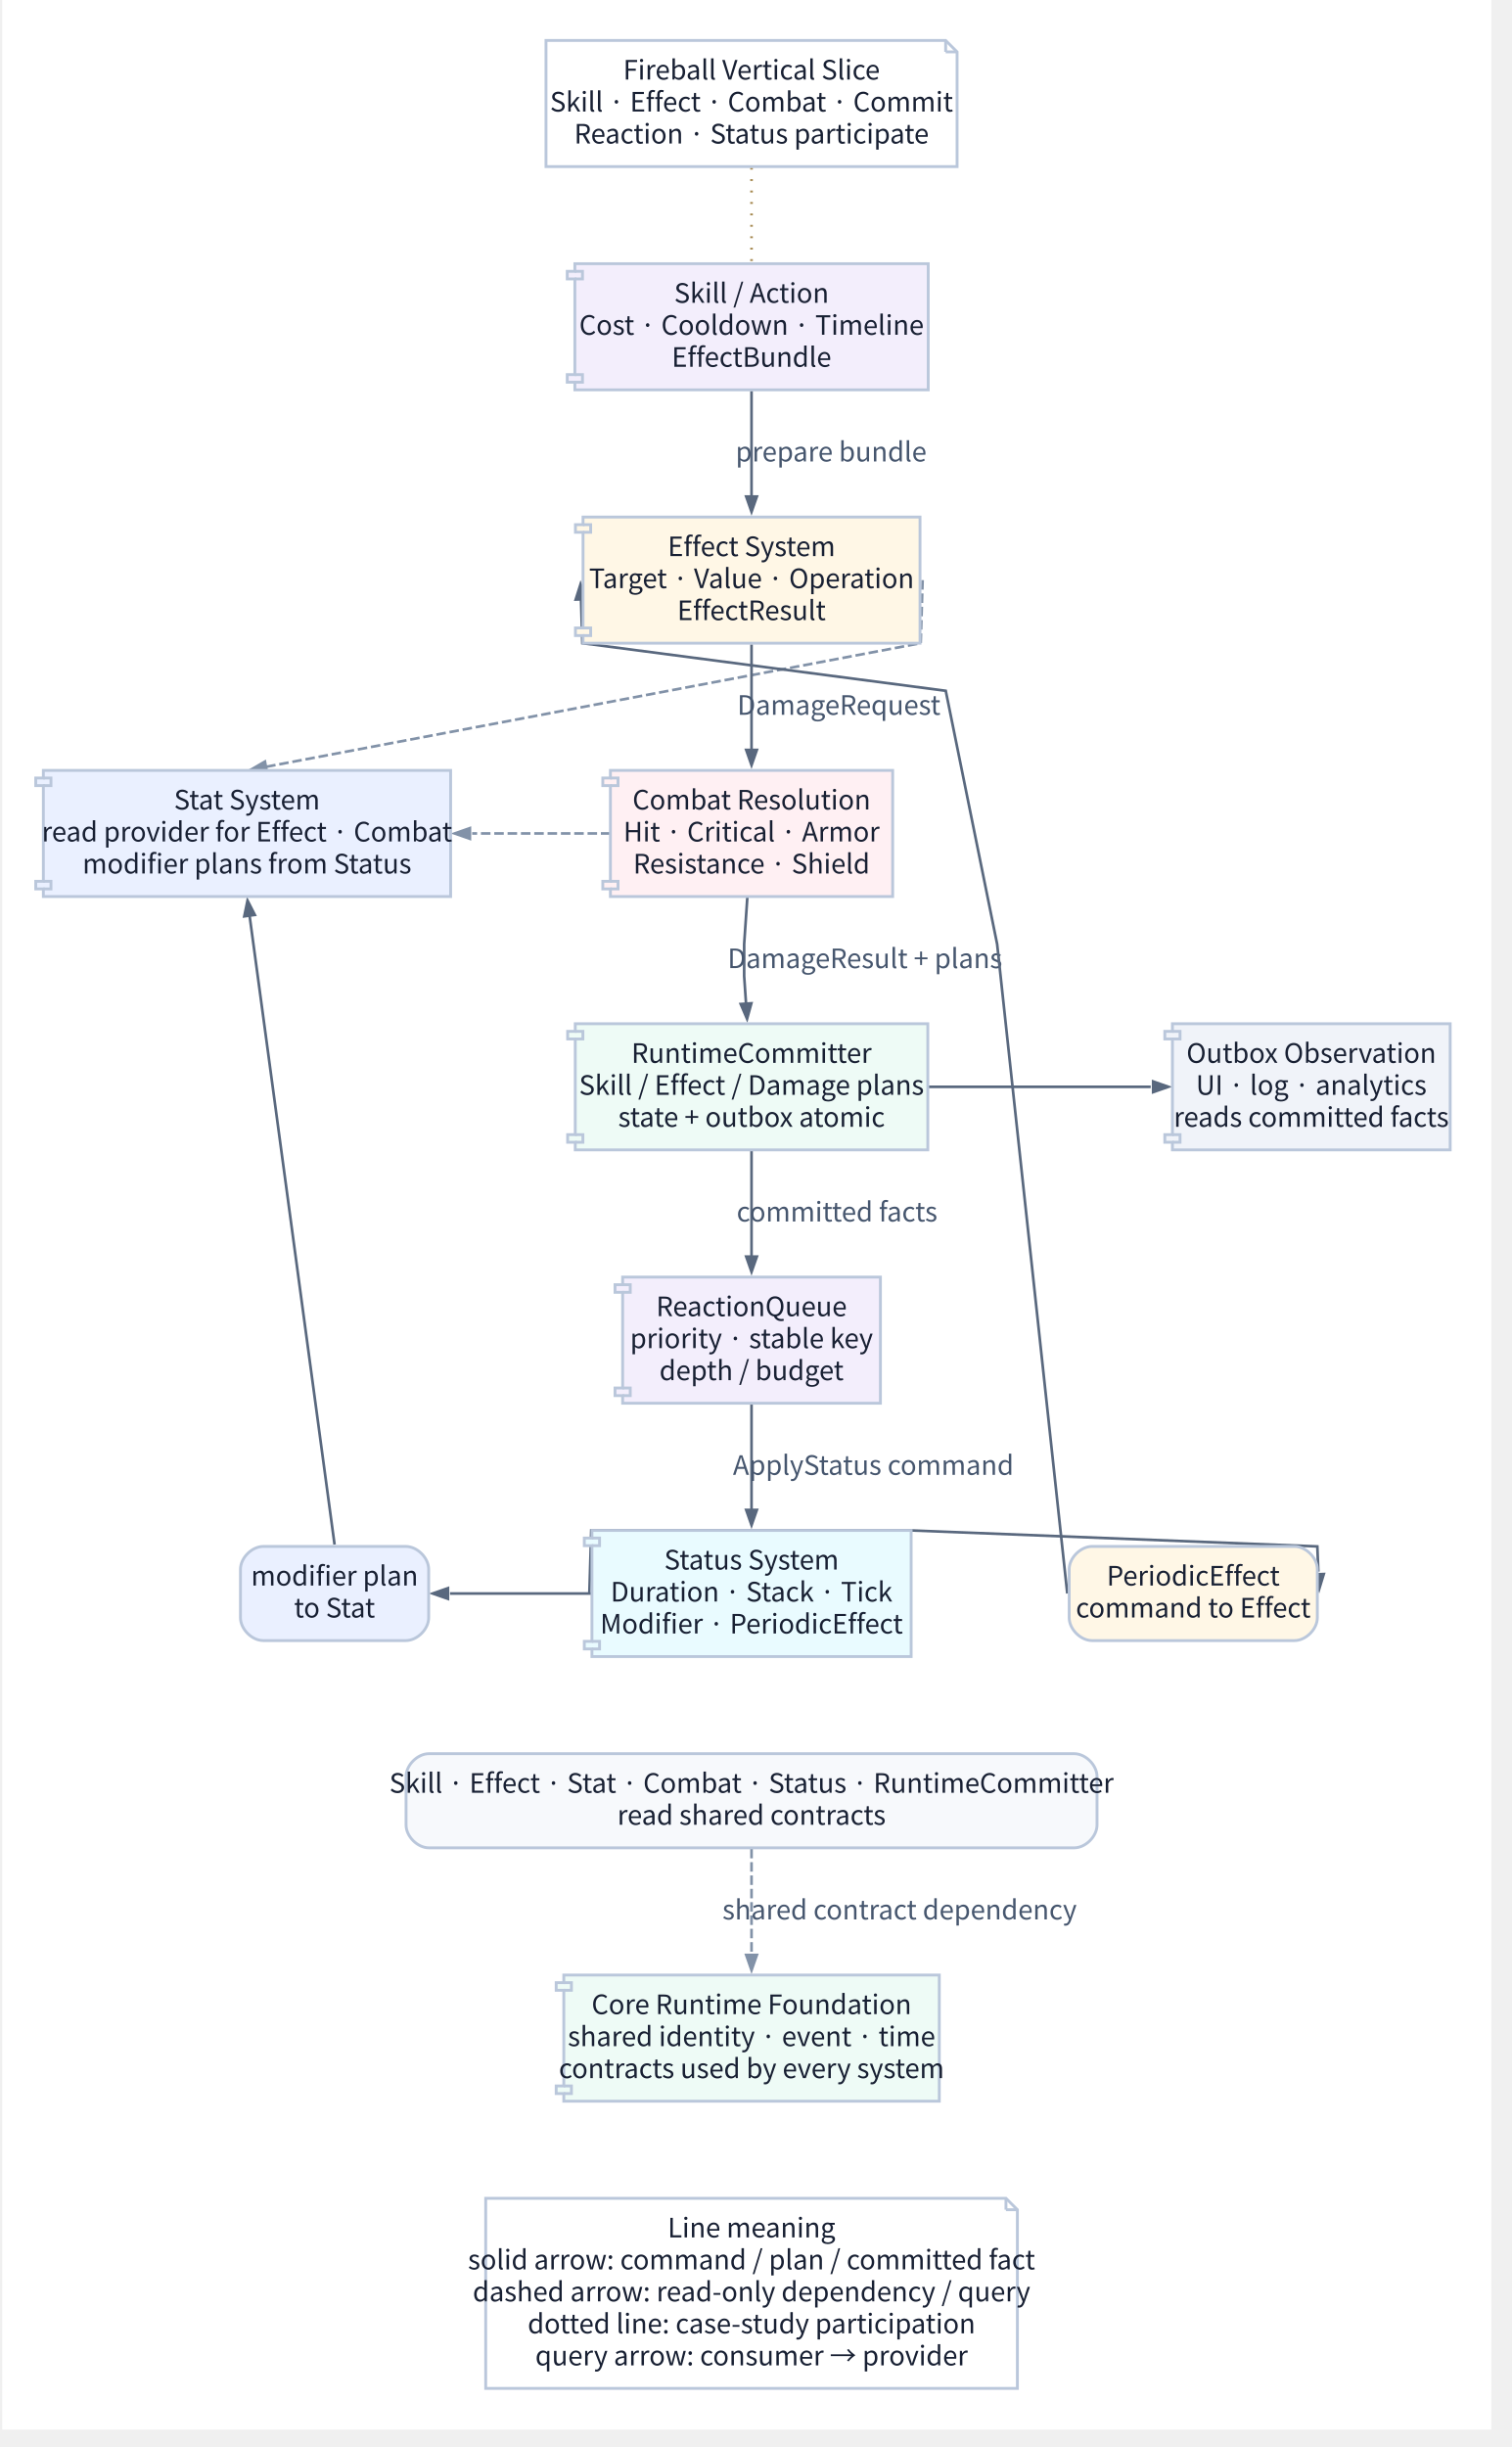
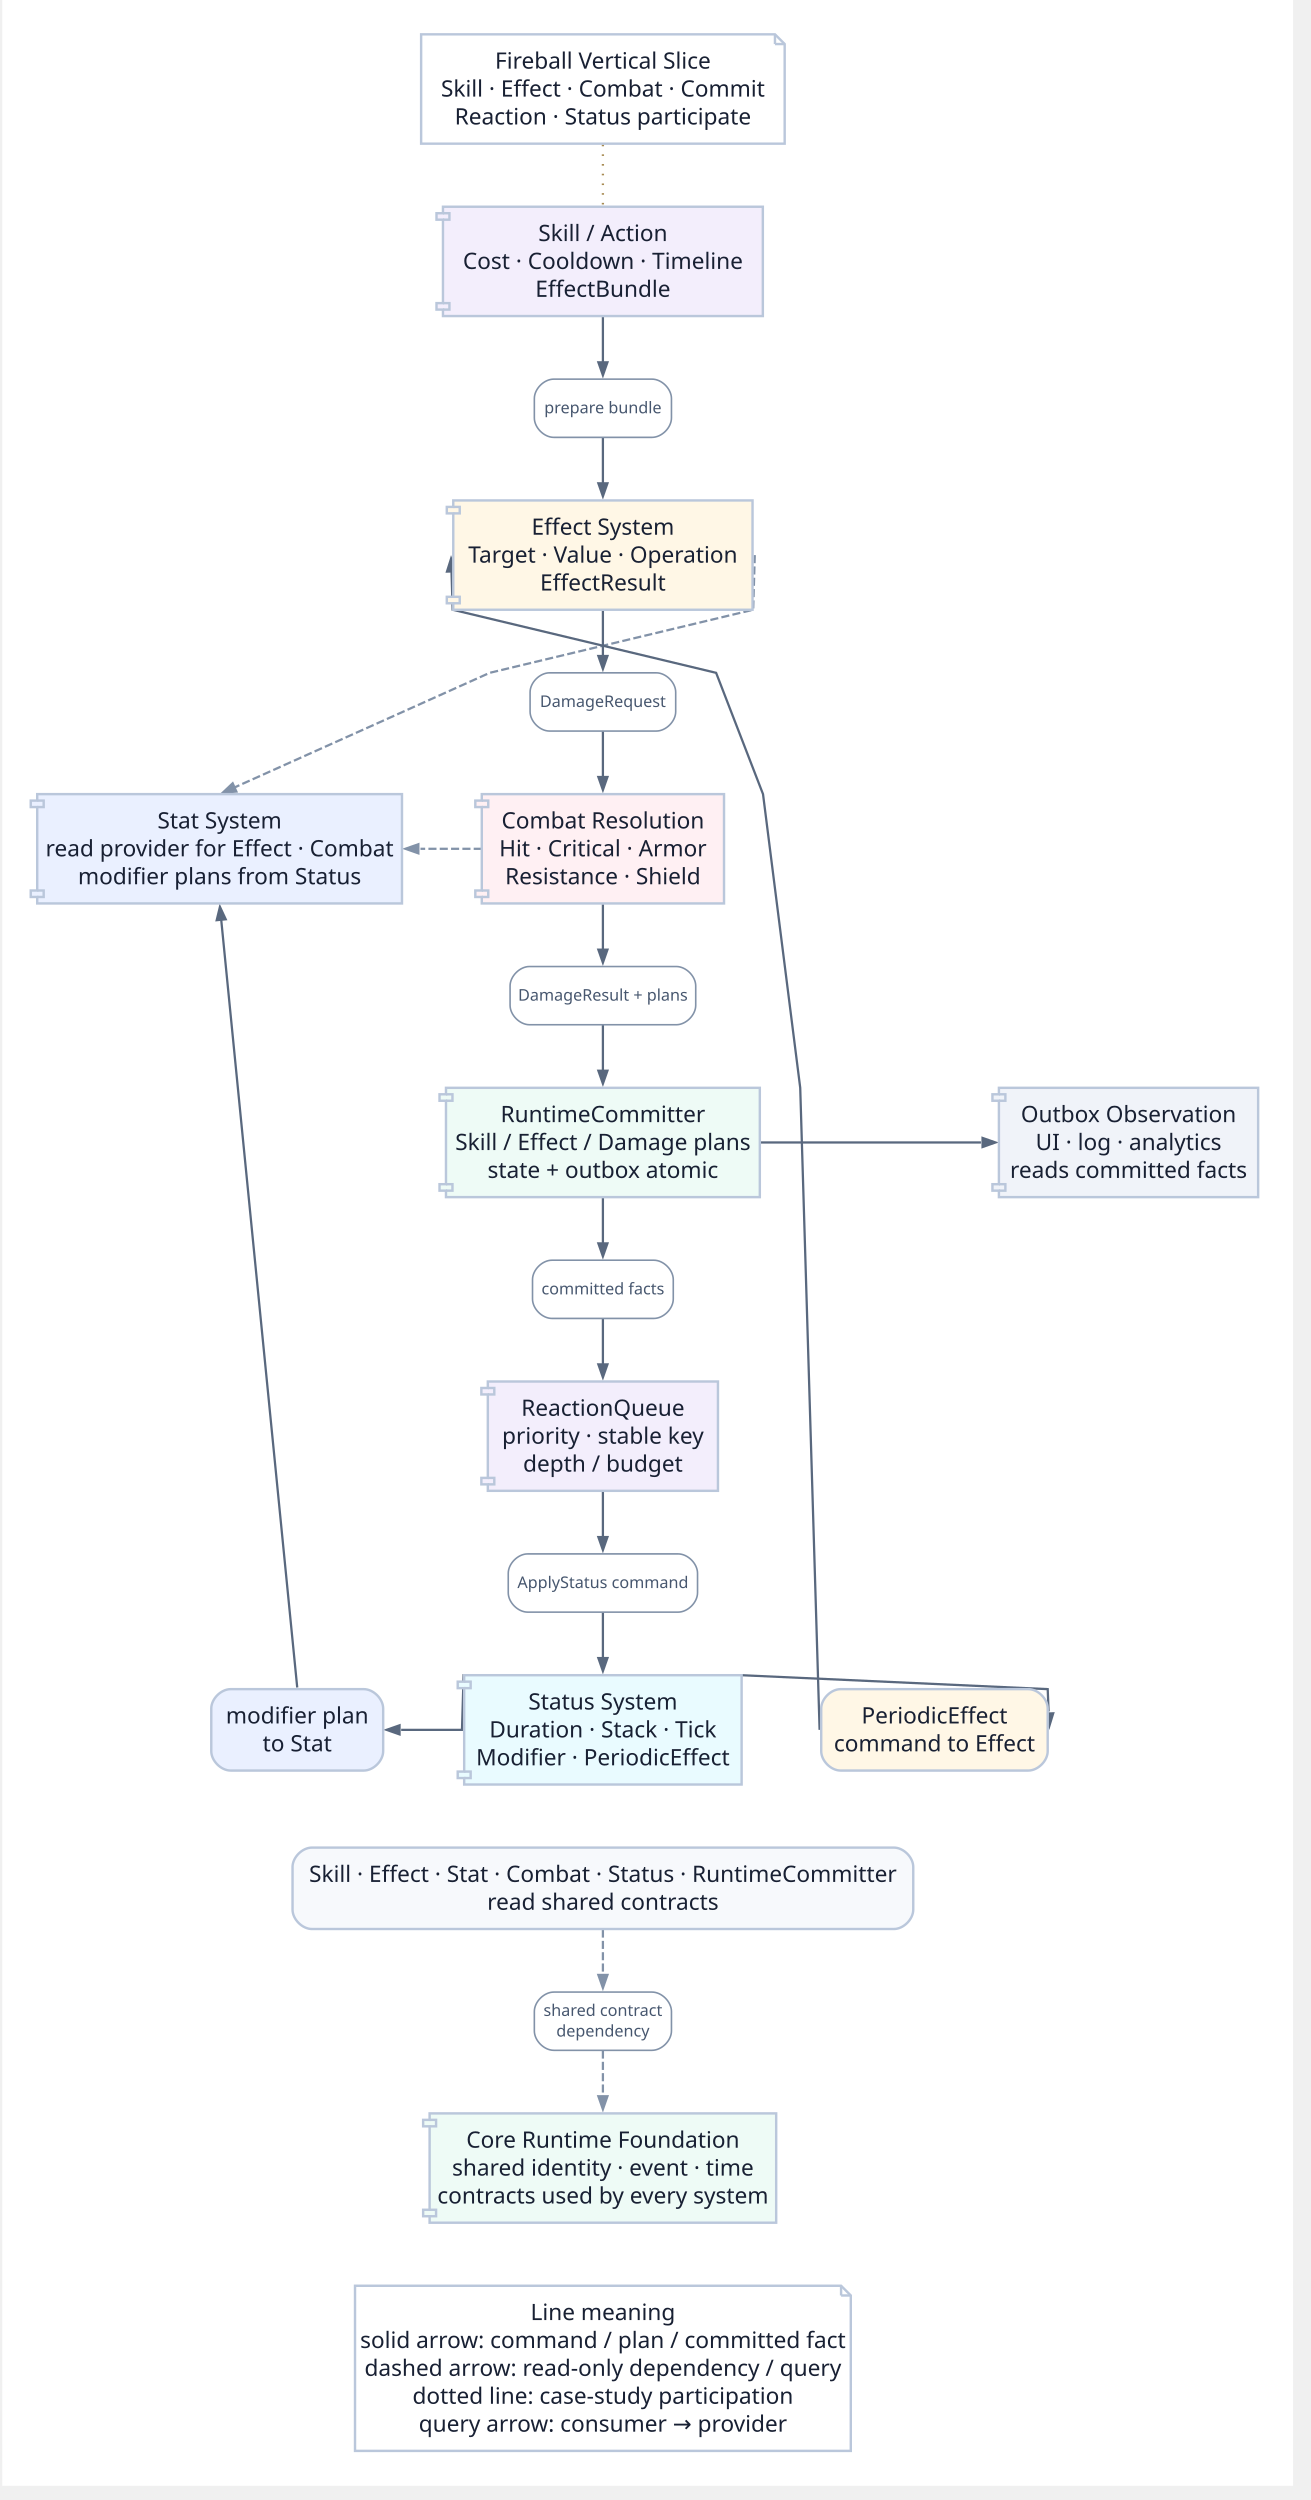
- <svg xmlns="http://www.w3.org/2000/svg" width="799pt" height="1293pt" viewBox="9.00 9.00 791.00 1285.00">
-   <g id="graph0" class="graph" transform="scale(1 1) rotate(0) translate(30.24 1263.24)">
-     <polygon fill="#ffffff" stroke="none" points="-21.6,21.6 -21.6,-1254.6 760.49,-1254.6 760.49,21.6 -21.6,21.6" />
+ <svg xmlns="http://www.w3.org/2000/svg" width="1087pt" height="2073pt" viewBox="12.00 12.00 1076.00 2061.00">
+   <g id="graph0" class="graph" transform="scale(1.33333 1.33333) rotate(0) translate(30.24 1524.39)">
+     <polygon fill="#ffffff" stroke="none" points="-21.6,21.6 -21.6,-1515.75 776.51,-1515.75 776.51,21.6 -21.6,21.6" />
+     <g id="edge12" class="edge">
+       <path fill="none" stroke="#8292a8" stroke-width="1.4" stroke-dasharray="5,2" d="M443.68,-1172.17C443.68,-1172.17 442.68,-1138.38 442.68,-1138.38 442.68,-1138.38 279.77,-1099.38 279.77,-1099.38 279.77,-1099.38 156.44,-1043.99 121.75,-1028.41" />
+       <polygon fill="#8292a8" stroke="#8292a8" stroke-width="1.4" points="123.15,-1025.97 114.7,-1025.25 120.85,-1031.08 123.15,-1025.97" />
+     </g>
+     <g id="edge4" class="edge">
+       <path fill="none" stroke="#59687e" stroke-width="1.4" d="M349.77,-1137.86C349.77,-1128.52 349.77,-1118.48 349.77,-1109.55" />
+       <polygon fill="#59687e" stroke="#59687e" stroke-width="1.4" points="352.57,-1109.79 349.77,-1101.79 346.97,-1109.79 352.57,-1109.79" />
+     </g>
+     <g id="edge2" class="edge">
+       <path fill="none" stroke="#59687e" stroke-width="1.4" d="M349.77,-1319.45C349.77,-1310.11 349.77,-1300.07 349.77,-1291.14" />
+       <polygon fill="#59687e" stroke="#59687e" stroke-width="1.4" points="352.57,-1291.38 349.77,-1283.38 346.97,-1291.38 352.57,-1291.38" />
+     </g>
+     <g id="edge13" class="edge">
+       <path fill="none" stroke="#8292a8" stroke-width="1.4" stroke-dasharray="5,2" d="M274.88,-990.58C274.88,-990.58 251.56,-990.58 236.98,-990.58" />
+       <polygon fill="#8292a8" stroke="#8292a8" stroke-width="1.4" points="235.66,-987.79 227.66,-990.59 235.66,-993.39 235.66,-987.79" />
+     </g>
+     <g id="edge6" class="edge">
+       <path fill="none" stroke="#59687e" stroke-width="1.4" d="M349.77,-956.27C349.77,-946.93 349.77,-936.89 349.77,-927.96" />
+       <polygon fill="#59687e" stroke="#59687e" stroke-width="1.4" points="352.57,-928.2 349.77,-920.2 346.97,-928.2 352.57,-928.2" />
+     </g>
+     <g id="edge14" class="edge">
+       <path fill="none" stroke="#59687e" stroke-width="1.4" d="M264,-445.82C264,-445.82 239.79,-445.82 225.03,-445.82" />
+       <polygon fill="#59687e" stroke="#59687e" stroke-width="1.4" points="224.03,-443.02 216.03,-445.82 224.03,-448.62 224.03,-443.02" />
+     </g>
+     <g id="edge17" class="edge">
+       <path fill="none" stroke="#59687e" stroke-width="1.4" d="M262.64,-445.82C262.64,-445.82 263.64,-479.61 263.64,-479.61 263.64,-479.61 435.54,-479.61 435.54,-479.61 435.54,-479.61 624.79,-470.99 624.79,-470.99 624.79,-470.99 625.07,-463.88 625.34,-457.22" />
+       <polygon fill="#59687e" stroke="#59687e" stroke-width="1.4" points="628.19,-456.04 625.71,-447.93 622.59,-455.81 628.19,-456.04" />
+     </g>
+     <g id="edge16" class="edge">
+       <path fill="none" stroke="#59687e" stroke-width="1.4" d="M446.79,-808.99C446.79,-808.99 549.13,-808.99 583.51,-808.99" />
+       <polygon fill="#59687e" stroke="#59687e" stroke-width="1.4" points="584.51,-811.8 592.51,-809 584.51,-806.2 584.51,-811.8" />
+     </g>
+     <g id="edge8" class="edge">
+       <path fill="none" stroke="#59687e" stroke-width="1.4" d="M349.77,-774.68C349.77,-765.34 349.77,-755.3 349.77,-746.37" />
+       <polygon fill="#59687e" stroke="#59687e" stroke-width="1.4" points="352.57,-746.61 349.77,-738.61 346.97,-746.61 352.57,-746.61" />
+     </g>
+     <g id="edge10" class="edge">
+       <path fill="none" stroke="#59687e" stroke-width="1.4" d="M349.77,-593.09C349.77,-583.75 349.77,-573.71 349.77,-564.78" />
+       <polygon fill="#59687e" stroke="#59687e" stroke-width="1.4" points="352.57,-565.02 349.77,-557.02 346.97,-565.02 352.57,-565.02" />
+     </g>
+     <g id="edge15" class="edge">
+       <path fill="none" stroke="#59687e" stroke-width="1.4" d="M160.77,-471.99C160.77,-471.99 120.49,-878.78 113.73,-947.11" />
+       <polygon fill="#59687e" stroke="#59687e" stroke-width="1.4" points="110.98,-946.44 112.98,-954.68 116.55,-947 110.98,-946.44" />
+     </g>
+     <g id="edge18" class="edge">
+       <path fill="none" stroke="#59687e" stroke-width="1.4" d="M483.75,-445.82C483.75,-445.82 471.77,-842.79 471.77,-842.79 471.77,-842.79 448.77,-1024.38 448.77,-1024.38 448.77,-1024.38 419.77,-1099.38 419.77,-1099.38 419.77,-1099.38 256.86,-1138.38 256.86,-1138.38 256.86,-1138.38 256.45,-1152.25 256.16,-1162.22" />
+       <polygon fill="#59687e" stroke="#59687e" stroke-width="1.4" points="253.36,-1161.98 255.92,-1170.06 258.96,-1162.14 253.36,-1161.98" />
+     </g>
+     <g id="edge20" class="edge">
+       <path fill="none" stroke="#8292a8" stroke-width="1.4" stroke-dasharray="5,2" d="M349.77,-322.36C349.77,-313.39 349.77,-303.19 349.77,-294" />
+       <polygon fill="#8292a8" stroke="#8292a8" stroke-width="1.4" points="352.57,-294.27 349.77,-286.27 346.97,-294.28 352.57,-294.27" />
+     </g>
+     <g id="edge1" class="edge">
+       <path fill="none" stroke="#a78b53" stroke-width="1.4" stroke-dasharray="1,5" d="M349.77,-1425.97C349.77,-1413.9 349.77,-1400.27 349.77,-1388.19" />
+     </g>
+     <g id="edge3" class="edge">
+       <path fill="none" stroke="#59687e" stroke-width="1.4" d="M349.77,-1244.85C349.77,-1236.69 349.77,-1226.51 349.77,-1216.42" />
+       <polygon fill="#59687e" stroke="#59687e" stroke-width="1.4" points="352.57,-1216.55 349.77,-1208.55 346.97,-1216.55 352.57,-1216.55" />
+     </g>
+     <g id="edge5" class="edge">
+       <path fill="none" stroke="#59687e" stroke-width="1.4" d="M349.77,-1063.26C349.77,-1055.1 349.77,-1044.92 349.77,-1034.83" />
+       <polygon fill="#59687e" stroke="#59687e" stroke-width="1.4" points="352.57,-1034.96 349.77,-1026.96 346.97,-1034.96 352.57,-1034.96" />
+     </g>
    <g id="edge7" class="edge">
-       <path fill="none" stroke="#8292a8" stroke-width="1.4" stroke-dasharray="5,2" d="M461.81,-949.6C461.81,-949.6 460.81,-916.48 460.81,-916.48 460.81,-916.48 173.94,-862.33 116.79,-851.54" />
-       <polygon fill="#8292a8" stroke="#8292a8" stroke-width="1.4" points="117.42,-848.81 109.04,-850.07 116.38,-854.31 117.42,-848.81" />
-     </g>
-     <g id="edge3" class="edge">
-       <path fill="none" stroke="#59687e" stroke-width="1.4" d="M371.95,-915.87C371.95,-899.06 371.95,-878.38 371.95,-860.32" />
-       <polygon fill="#59687e" stroke="#59687e" stroke-width="1.4" points="374.75,-860.44 371.95,-852.44 369.15,-860.44 374.75,-860.44" />
-       <text xml:space="preserve" text-anchor="middle" x="417.83" y="-878.88" font-family="Noto Sans CJK KR" font-size="14.00" fill="#46566e">DamageRequest</text>
-     </g>
-     <g id="edge2" class="edge">
-       <path fill="none" stroke="#59687e" stroke-width="1.4" d="M371.95,-1048.91C371.95,-1032.1 371.95,-1011.42 371.95,-993.36" />
-       <polygon fill="#59687e" stroke="#59687e" stroke-width="1.4" points="374.75,-993.48 371.95,-985.48 369.15,-993.48 374.75,-993.48" />
-       <text xml:space="preserve" text-anchor="middle" x="413.74" y="-1011.92" font-family="Noto Sans CJK KR" font-size="14.00" fill="#46566e">prepare bundle</text>
-     </g>
-     <g id="edge8" class="edge">
-       <path fill="none" stroke="#8292a8" stroke-width="1.4" stroke-dasharray="5,2" d="M297.83,-816.56C297.83,-816.56 248.13,-816.56 225.22,-816.56" />
-       <polygon fill="#8292a8" stroke="#8292a8" stroke-width="1.4" points="224.03,-813.76 216.03,-816.56 224.03,-819.36 224.03,-813.76" />
-     </g>
-     <g id="edge4" class="edge">
-       <path fill="none" stroke="#59687e" stroke-width="1.4" d="M369.75,-783C368.88,-770.17 368.08,-758.44 368.08,-758.44 368.08,-758.44 368.08,-741.64 368.08,-741.64 368.08,-741.64 368.5,-735.45 369.07,-727.14" />
-       <polygon fill="#59687e" stroke="#59687e" stroke-width="1.4" points="371.86,-727.37 369.6,-719.2 366.27,-726.99 371.86,-727.37" />
-       <text xml:space="preserve" text-anchor="middle" x="431.52" y="-745.84" font-family="Noto Sans CJK KR" font-size="14.00" fill="#46566e">DamageResult + plans</text>
+       <path fill="none" stroke="#59687e" stroke-width="1.4" d="M349.77,-881.67C349.77,-873.51 349.77,-863.33 349.77,-853.24" />
+       <polygon fill="#59687e" stroke="#59687e" stroke-width="1.4" points="352.57,-853.37 349.77,-845.37 346.97,-853.37 352.57,-853.37" />
    </g>
    <g id="edge9" class="edge">
-       <path fill="none" stroke="#59687e" stroke-width="1.4" d="M288.13,-417.44C288.13,-417.44 236.83,-417.44 213.59,-417.44" />
-       <polygon fill="#59687e" stroke="#59687e" stroke-width="1.4" points="212.5,-414.64 204.5,-417.44 212.5,-420.24 212.5,-414.64" />
-     </g>
-     <g id="edge12" class="edge">
-       <path fill="none" stroke="#59687e" stroke-width="1.4" d="M286.77,-417.44C286.77,-417.44 287.77,-450.56 287.77,-450.56 287.77,-450.56 455.78,-450.56 455.78,-450.56 455.78,-450.56 669.12,-442.16 669.12,-442.16 669.12,-442.16 669.39,-435.39 669.65,-428.93" />
-       <polygon fill="#59687e" stroke="#59687e" stroke-width="1.4" points="672.51,-427.66 670.03,-419.56 666.91,-427.44 672.51,-427.66" />
-     </g>
-     <g id="edge5" class="edge">
-       <path fill="none" stroke="#59687e" stroke-width="1.4" d="M371.95,-649.79C371.95,-632.98 371.95,-612.3 371.95,-594.24" />
-       <polygon fill="#59687e" stroke="#59687e" stroke-width="1.4" points="374.75,-594.36 371.95,-586.36 369.15,-594.36 374.75,-594.36" />
-       <text xml:space="preserve" text-anchor="middle" x="416.85" y="-612.8" font-family="Noto Sans CJK KR" font-size="14.00" fill="#46566e">committed facts</text>
+       <path fill="none" stroke="#59687e" stroke-width="1.4" d="M349.77,-700.08C349.77,-691.92 349.77,-681.74 349.77,-671.65" />
+       <polygon fill="#59687e" stroke="#59687e" stroke-width="1.4" points="352.57,-671.78 349.77,-663.78 346.97,-671.78 352.57,-671.78" />
    </g>
    <g id="edge11" class="edge">
-       <path fill="none" stroke="#59687e" stroke-width="1.4" d="M464.53,-683.52C464.53,-683.52 550.17,-683.52 581.61,-683.52" />
-       <polygon fill="#59687e" stroke="#59687e" stroke-width="1.4" points="582.89,-686.32 590.89,-683.52 582.89,-680.72 582.89,-686.32" />
-     </g>
-     <g id="edge6" class="edge">
-       <path fill="none" stroke="#59687e" stroke-width="1.4" d="M371.95,-516.75C371.95,-499.94 371.95,-479.26 371.95,-461.2" />
-       <polygon fill="#59687e" stroke="#59687e" stroke-width="1.4" points="374.75,-461.32 371.95,-453.32 369.15,-461.32 374.75,-461.32" />
-       <text xml:space="preserve" text-anchor="middle" x="435.92" y="-479.76" font-family="Noto Sans CJK KR" font-size="14.00" fill="#46566e">ApplyStatus command</text>
-     </g>
-     <g id="edge10" class="edge">
-       <path fill="none" stroke="#59687e" stroke-width="1.4" d="M152.95,-443.16C152.95,-443.16 115.82,-717.83 108.28,-773.62" />
-       <polygon fill="#59687e" stroke="#59687e" stroke-width="1.4" points="105.53,-773.04 107.24,-781.34 111.08,-773.79 105.53,-773.04" />
-     </g>
-     <g id="edge13" class="edge">
-       <path fill="none" stroke="#59687e" stroke-width="1.4" d="M537.79,-417.44C537.79,-417.44 500.95,-758.44 500.95,-758.44 500.95,-758.44 473.95,-891.48 473.95,-891.48 473.95,-891.48 283.09,-916.48 283.09,-916.48 283.09,-916.48 282.68,-930.07 282.39,-939.84" />
-       <polygon fill="#59687e" stroke="#59687e" stroke-width="1.4" points="279.6,-939.4 282.16,-947.48 285.2,-939.57 279.6,-939.4" />
-     </g>
-     <g id="edge15" class="edge">
-       <path fill="none" stroke="#8292a8" stroke-width="1.4" stroke-dasharray="5,2" d="M371.95,-283.37C371.95,-267.47 371.95,-246.23 371.95,-227.56" />
-       <polygon fill="#8292a8" stroke="#8292a8" stroke-width="1.4" points="374.75,-227.62 371.95,-219.62 369.15,-227.62 374.75,-227.62" />
-       <text xml:space="preserve" text-anchor="middle" x="449.69" y="-246.28" font-family="Noto Sans CJK KR" font-size="14.00" fill="#46566e">shared contract dependency</text>
-     </g>
-     <g id="edge1" class="edge">
-       <path fill="none" stroke="#a78b53" stroke-width="1.4" stroke-dasharray="1,5" d="M371.95,-1166.17C371.95,-1150.59 371.95,-1132.02 371.95,-1116.44" />
+       <path fill="none" stroke="#59687e" stroke-width="1.4" d="M349.77,-518.49C349.77,-510.33 349.77,-500.15 349.77,-490.06" />
+       <polygon fill="#59687e" stroke="#59687e" stroke-width="1.4" points="352.57,-490.19 349.77,-482.19 346.97,-490.19 352.57,-490.19" />
+     </g>
+     <g id="edge21" class="edge">
+       <path fill="none" stroke="#8292a8" stroke-width="1.4" stroke-dasharray="5,2" d="M349.77,-247.56C349.77,-239.4 349.77,-229.22 349.77,-219.13" />
+       <polygon fill="#8292a8" stroke="#8292a8" stroke-width="1.4" points="352.57,-219.26 349.77,-211.26 346.97,-219.26 352.57,-219.26" />
    </g>
    <g id="node1" class="node">
-       <polygon fill="#eefbf6" stroke="#bac7db" stroke-width="1.5" points="470.56,-217.08 273.35,-217.08 273.35,-213.08 269.35,-213.08 269.35,-209.08 273.35,-209.08 273.35,-158.84 269.35,-158.84 269.35,-154.84 273.35,-154.84 273.35,-150.84 470.56,-150.84 470.56,-217.08" />
-       <polyline fill="none" stroke="#bac7db" stroke-width="1.5" points="273.35,-213.08 277.35,-213.08 277.35,-209.08 273.35,-209.08" />
-       <polyline fill="none" stroke="#bac7db" stroke-width="1.5" points="273.35,-158.84 277.35,-158.84 277.35,-154.84 273.35,-154.84" />
-       <text xml:space="preserve" text-anchor="middle" x="371.95" y="-196.56" font-family="Noto Sans CJK KR" font-size="14.00" fill="#182033">Core Runtime Foundation</text>
-       <text xml:space="preserve" text-anchor="middle" x="371.95" y="-179.76" font-family="Noto Sans CJK KR" font-size="14.00" fill="#182033">shared identity · event · time</text>
-       <text xml:space="preserve" text-anchor="middle" x="371.95" y="-162.96" font-family="Noto Sans CJK KR" font-size="14.00" fill="#182033">contracts used by every system</text>
+       <polygon fill="#eefbf6" stroke="#bac7db" stroke-width="1.5" points="456.91,-208.68 242.62,-208.68 242.62,-204.68 238.62,-204.68 238.62,-200.68 242.62,-200.68 242.62,-149.09 238.62,-149.09 238.62,-145.09 242.62,-145.09 242.62,-141.09 456.91,-141.09 456.91,-208.68" />
+       <polyline fill="none" stroke="#bac7db" stroke-width="1.5" points="242.62,-204.68 246.62,-204.68 246.62,-200.68 242.62,-200.68" />
+       <polyline fill="none" stroke="#bac7db" stroke-width="1.5" points="242.62,-149.09 246.62,-149.09 246.62,-145.09 242.62,-145.09" />
+       <text xml:space="preserve" text-anchor="middle" x="349.77" y="-187.46" font-family="Noto Sans KR" font-size="14.00" fill="#182033">Core Runtime Foundation</text>
+       <text xml:space="preserve" text-anchor="middle" x="349.77" y="-170.21" font-family="Noto Sans KR" font-size="14.00" fill="#182033">shared identity · event · time</text>
+       <text xml:space="preserve" text-anchor="middle" x="349.77" y="-152.96" font-family="Noto Sans KR" font-size="14.00" fill="#182033">contracts used by every system</text>
    </g>
    <g id="node2" class="node">
-       <polygon fill="#eaf0ff" stroke="#bac7db" stroke-width="1.5" points="213.91,-849.68 0,-849.68 0,-845.68 -4,-845.68 -4,-841.68 0,-841.68 0,-791.44 -4,-791.44 -4,-787.44 0,-787.44 0,-783.44 213.91,-783.44 213.91,-849.68" />
-       <polyline fill="none" stroke="#bac7db" stroke-width="1.5" points="0,-845.68 4,-845.68 4,-841.68 0,-841.68" />
-       <polyline fill="none" stroke="#bac7db" stroke-width="1.5" points="0,-791.44 4,-791.44 4,-787.44 0,-787.44" />
-       <text xml:space="preserve" text-anchor="middle" x="106.95" y="-829.16" font-family="Noto Sans CJK KR" font-size="14.00" fill="#182033">Stat System</text>
-       <text xml:space="preserve" text-anchor="middle" x="106.95" y="-812.36" font-family="Noto Sans CJK KR" font-size="14.00" fill="#182033">read provider for Effect · Combat</text>
-       <text xml:space="preserve" text-anchor="middle" x="106.95" y="-795.56" font-family="Noto Sans CJK KR" font-size="14.00" fill="#182033">modifier plans from Status</text>
+       <polygon fill="#eaf0ff" stroke="#bac7db" stroke-width="1.5" points="225.54,-1024.38 0,-1024.38 0,-1020.38 -4,-1020.38 -4,-1016.38 0,-1016.38 0,-964.79 -4,-964.79 -4,-960.79 0,-960.79 0,-956.79 225.54,-956.79 225.54,-1024.38" />
+       <polyline fill="none" stroke="#bac7db" stroke-width="1.5" points="0,-1020.38 4,-1020.38 4,-1016.38 0,-1016.38" />
+       <polyline fill="none" stroke="#bac7db" stroke-width="1.5" points="0,-964.79 4,-964.79 4,-960.79 0,-960.79" />
+       <text xml:space="preserve" text-anchor="middle" x="112.77" y="-1003.16" font-family="Noto Sans KR" font-size="14.00" fill="#182033">Stat System</text>
+       <text xml:space="preserve" text-anchor="middle" x="112.77" y="-985.91" font-family="Noto Sans KR" font-size="14.00" fill="#182033">read provider for Effect · Combat</text>
+       <text xml:space="preserve" text-anchor="middle" x="112.77" y="-968.66" font-family="Noto Sans KR" font-size="14.00" fill="#182033">modifier plans from Status</text>
    </g>
    <g id="node3" class="node">
-       <polygon fill="#fff7e6" stroke="#bac7db" stroke-width="1.5" points="460.44,-982.72 283.46,-982.72 283.46,-978.72 279.46,-978.72 279.46,-974.72 283.46,-974.72 283.46,-924.48 279.46,-924.48 279.46,-920.48 283.46,-920.48 283.46,-916.48 460.44,-916.48 460.44,-982.72" />
-       <polyline fill="none" stroke="#bac7db" stroke-width="1.5" points="283.46,-978.72 287.46,-978.72 287.46,-974.72 283.46,-974.72" />
-       <polyline fill="none" stroke="#bac7db" stroke-width="1.5" points="283.46,-924.48 287.46,-924.48 287.46,-920.48 283.46,-920.48" />
-       <text xml:space="preserve" text-anchor="middle" x="371.95" y="-962.2" font-family="Noto Sans CJK KR" font-size="14.00" fill="#182033">Effect System</text>
-       <text xml:space="preserve" text-anchor="middle" x="371.95" y="-945.4" font-family="Noto Sans CJK KR" font-size="14.00" fill="#182033">Target · Value · Operation</text>
-       <text xml:space="preserve" text-anchor="middle" x="371.95" y="-928.6" font-family="Noto Sans CJK KR" font-size="14.00" fill="#182033">EffectResult</text>
+       <polygon fill="#fff7e6" stroke="#bac7db" stroke-width="1.5" points="442.29,-1205.97 257.25,-1205.97 257.25,-1201.97 253.25,-1201.97 253.25,-1197.97 257.25,-1197.97 257.25,-1146.38 253.25,-1146.38 253.25,-1142.38 257.25,-1142.38 257.25,-1138.38 442.29,-1138.38 442.29,-1205.97" />
+       <polyline fill="none" stroke="#bac7db" stroke-width="1.5" points="257.25,-1201.97 261.25,-1201.97 261.25,-1197.97 257.25,-1197.97" />
+       <polyline fill="none" stroke="#bac7db" stroke-width="1.5" points="257.25,-1146.38 261.25,-1146.38 261.25,-1142.38 257.25,-1142.38" />
+       <text xml:space="preserve" text-anchor="middle" x="349.77" y="-1184.75" font-family="Noto Sans KR" font-size="14.00" fill="#182033">Effect System</text>
+       <text xml:space="preserve" text-anchor="middle" x="349.77" y="-1167.5" font-family="Noto Sans KR" font-size="14.00" fill="#182033">Target · Value · Operation</text>
+       <text xml:space="preserve" text-anchor="middle" x="349.77" y="-1150.25" font-family="Noto Sans KR" font-size="14.00" fill="#182033">EffectResult</text>
    </g>
    <g id="node4" class="node">
-       <polygon fill="#f3eefc" stroke="#bac7db" stroke-width="1.5" points="464.75,-1115.76 279.16,-1115.76 279.16,-1111.76 275.16,-1111.76 275.16,-1107.76 279.16,-1107.76 279.16,-1057.52 275.16,-1057.52 275.16,-1053.52 279.16,-1053.52 279.16,-1049.52 464.75,-1049.52 464.75,-1115.76" />
-       <polyline fill="none" stroke="#bac7db" stroke-width="1.5" points="279.16,-1111.76 283.16,-1111.76 283.16,-1107.76 279.16,-1107.76" />
-       <polyline fill="none" stroke="#bac7db" stroke-width="1.5" points="279.16,-1057.52 283.16,-1057.52 283.16,-1053.52 279.16,-1053.52" />
-       <text xml:space="preserve" text-anchor="middle" x="371.95" y="-1095.24" font-family="Noto Sans CJK KR" font-size="14.00" fill="#182033">Skill / Action</text>
-       <text xml:space="preserve" text-anchor="middle" x="371.95" y="-1078.44" font-family="Noto Sans CJK KR" font-size="14.00" fill="#182033">Cost · Cooldown · Timeline</text>
-       <text xml:space="preserve" text-anchor="middle" x="371.95" y="-1061.64" font-family="Noto Sans CJK KR" font-size="14.00" fill="#182033">EffectBundle</text>
+       <polygon fill="#f3eefc" stroke="#bac7db" stroke-width="1.5" points="448.66,-1387.56 250.88,-1387.56 250.88,-1383.56 246.88,-1383.56 246.88,-1379.56 250.88,-1379.56 250.88,-1327.97 246.88,-1327.97 246.88,-1323.97 250.88,-1323.97 250.88,-1319.97 448.66,-1319.97 448.66,-1387.56" />
+       <polyline fill="none" stroke="#bac7db" stroke-width="1.5" points="250.88,-1383.56 254.88,-1383.56 254.88,-1379.56 250.88,-1379.56" />
+       <polyline fill="none" stroke="#bac7db" stroke-width="1.5" points="250.88,-1327.97 254.88,-1327.97 254.88,-1323.97 250.88,-1323.97" />
+       <text xml:space="preserve" text-anchor="middle" x="349.77" y="-1366.34" font-family="Noto Sans KR" font-size="14.00" fill="#182033">Skill / Action</text>
+       <text xml:space="preserve" text-anchor="middle" x="349.77" y="-1349.09" font-family="Noto Sans KR" font-size="14.00" fill="#182033">Cost · Cooldown · Timeline</text>
+       <text xml:space="preserve" text-anchor="middle" x="349.77" y="-1331.84" font-family="Noto Sans KR" font-size="14.00" fill="#182033">EffectBundle</text>
    </g>
    <g id="node5" class="node">
-       <polygon fill="#fff0f3" stroke="#bac7db" stroke-width="1.5" points="446.07,-849.68 297.83,-849.68 297.83,-845.68 293.83,-845.68 293.83,-841.68 297.83,-841.68 297.83,-791.44 293.83,-791.44 293.83,-787.44 297.83,-787.44 297.83,-783.44 446.07,-783.44 446.07,-849.68" />
-       <polyline fill="none" stroke="#bac7db" stroke-width="1.5" points="297.83,-845.68 301.83,-845.68 301.83,-841.68 297.83,-841.68" />
-       <polyline fill="none" stroke="#bac7db" stroke-width="1.5" points="297.83,-791.44 301.83,-791.44 301.83,-787.44 297.83,-787.44" />
-       <text xml:space="preserve" text-anchor="middle" x="371.95" y="-829.16" font-family="Noto Sans CJK KR" font-size="14.00" fill="#182033">Combat Resolution</text>
-       <text xml:space="preserve" text-anchor="middle" x="371.95" y="-812.36" font-family="Noto Sans CJK KR" font-size="14.00" fill="#182033">Hit · Critical · Armor</text>
-       <text xml:space="preserve" text-anchor="middle" x="371.95" y="-795.56" font-family="Noto Sans CJK KR" font-size="14.00" fill="#182033">Resistance · Shield</text>
+       <polygon fill="#fff0f3" stroke="#bac7db" stroke-width="1.5" points="424.66,-1024.38 274.88,-1024.38 274.88,-1020.38 270.88,-1020.38 270.88,-1016.38 274.88,-1016.38 274.88,-964.79 270.88,-964.79 270.88,-960.79 274.88,-960.79 274.88,-956.79 424.66,-956.79 424.66,-1024.38" />
+       <polyline fill="none" stroke="#bac7db" stroke-width="1.5" points="274.88,-1020.38 278.88,-1020.38 278.88,-1016.38 274.88,-1016.38" />
+       <polyline fill="none" stroke="#bac7db" stroke-width="1.5" points="274.88,-964.79 278.88,-964.79 278.88,-960.79 274.88,-960.79" />
+       <text xml:space="preserve" text-anchor="middle" x="349.77" y="-1003.16" font-family="Noto Sans KR" font-size="14.00" fill="#182033">Combat Resolution</text>
+       <text xml:space="preserve" text-anchor="middle" x="349.77" y="-985.91" font-family="Noto Sans KR" font-size="14.00" fill="#182033">Hit · Critical · Armor</text>
+       <text xml:space="preserve" text-anchor="middle" x="349.77" y="-968.66" font-family="Noto Sans KR" font-size="14.00" fill="#182033">Resistance · Shield</text>
    </g>
    <g id="node6" class="node">
-       <polygon fill="#e9fbff" stroke="#bac7db" stroke-width="1.5" points="455.78,-450.56 288.13,-450.56 288.13,-446.56 284.13,-446.56 284.13,-442.56 288.13,-442.56 288.13,-392.32 284.13,-392.32 284.13,-388.32 288.13,-388.32 288.13,-384.32 455.78,-384.32 455.78,-450.56" />
-       <polyline fill="none" stroke="#bac7db" stroke-width="1.5" points="288.13,-446.56 292.13,-446.56 292.13,-442.56 288.13,-442.56" />
-       <polyline fill="none" stroke="#bac7db" stroke-width="1.5" points="288.13,-392.32 292.13,-392.32 292.13,-388.32 288.13,-388.32" />
-       <text xml:space="preserve" text-anchor="middle" x="371.95" y="-430.04" font-family="Noto Sans CJK KR" font-size="14.00" fill="#182033">Status System</text>
-       <text xml:space="preserve" text-anchor="middle" x="371.95" y="-413.24" font-family="Noto Sans CJK KR" font-size="14.00" fill="#182033">Duration · Stack · Tick</text>
-       <text xml:space="preserve" text-anchor="middle" x="371.95" y="-396.44" font-family="Noto Sans CJK KR" font-size="14.00" fill="#182033">Modifier · PeriodicEffect</text>
+       <polygon fill="#e9fbff" stroke="#bac7db" stroke-width="1.5" points="435.54,-479.61 264,-479.61 264,-475.61 260,-475.61 260,-471.61 264,-471.61 264,-420.02 260,-420.02 260,-416.02 264,-416.02 264,-412.02 435.54,-412.02 435.54,-479.61" />
+       <polyline fill="none" stroke="#bac7db" stroke-width="1.5" points="264,-475.61 268,-475.61 268,-471.61 264,-471.61" />
+       <polyline fill="none" stroke="#bac7db" stroke-width="1.5" points="264,-420.02 268,-420.02 268,-416.02 264,-416.02" />
+       <text xml:space="preserve" text-anchor="middle" x="349.77" y="-458.39" font-family="Noto Sans KR" font-size="14.00" fill="#182033">Status System</text>
+       <text xml:space="preserve" text-anchor="middle" x="349.77" y="-441.14" font-family="Noto Sans KR" font-size="14.00" fill="#182033">Duration · Stack · Tick</text>
+       <text xml:space="preserve" text-anchor="middle" x="349.77" y="-423.89" font-family="Noto Sans KR" font-size="14.00" fill="#182033">Modifier · PeriodicEffect</text>
    </g>
    <g id="node7" class="node">
-       <polygon fill="#eefbf6" stroke="#bac7db" stroke-width="1.5" points="464.53,-716.64 279.37,-716.64 279.37,-712.64 275.37,-712.64 275.37,-708.64 279.37,-708.64 279.37,-658.4 275.37,-658.4 275.37,-654.4 279.37,-654.4 279.37,-650.4 464.53,-650.4 464.53,-716.64" />
-       <polyline fill="none" stroke="#bac7db" stroke-width="1.5" points="279.37,-712.64 283.37,-712.64 283.37,-708.64 279.37,-708.64" />
-       <polyline fill="none" stroke="#bac7db" stroke-width="1.5" points="279.37,-658.4 283.37,-658.4 283.37,-654.4 279.37,-654.4" />
-       <text xml:space="preserve" text-anchor="middle" x="371.95" y="-696.12" font-family="Noto Sans CJK KR" font-size="14.00" fill="#182033">RuntimeCommitter</text>
-       <text xml:space="preserve" text-anchor="middle" x="371.95" y="-679.32" font-family="Noto Sans CJK KR" font-size="14.00" fill="#182033">Skill / Effect / Damage plans</text>
-       <text xml:space="preserve" text-anchor="middle" x="371.95" y="-662.52" font-family="Noto Sans CJK KR" font-size="14.00" fill="#182033">state + outbox atomic</text>
+       <polygon fill="#eefbf6" stroke="#bac7db" stroke-width="1.5" points="446.79,-842.79 252.75,-842.79 252.75,-838.79 248.75,-838.79 248.75,-834.79 252.75,-834.79 252.75,-783.2 248.75,-783.2 248.75,-779.2 252.75,-779.2 252.75,-775.2 446.79,-775.2 446.79,-842.79" />
+       <polyline fill="none" stroke="#bac7db" stroke-width="1.5" points="252.75,-838.79 256.75,-838.79 256.75,-834.79 252.75,-834.79" />
+       <polyline fill="none" stroke="#bac7db" stroke-width="1.5" points="252.75,-783.2 256.75,-783.2 256.75,-779.2 252.75,-779.2" />
+       <text xml:space="preserve" text-anchor="middle" x="349.77" y="-821.57" font-family="Noto Sans KR" font-size="14.00" fill="#182033">RuntimeCommitter</text>
+       <text xml:space="preserve" text-anchor="middle" x="349.77" y="-804.32" font-family="Noto Sans KR" font-size="14.00" fill="#182033">Skill / Effect / Damage plans</text>
+       <text xml:space="preserve" text-anchor="middle" x="349.77" y="-787.07" font-family="Noto Sans KR" font-size="14.00" fill="#182033">state + outbox atomic</text>
    </g>
    <g id="node8" class="node">
-       <polygon fill="#f3eefc" stroke="#bac7db" stroke-width="1.5" points="439.65,-583.6 304.25,-583.6 304.25,-579.6 300.25,-579.6 300.25,-575.6 304.25,-575.6 304.25,-525.36 300.25,-525.36 300.25,-521.36 304.25,-521.36 304.25,-517.36 439.65,-517.36 439.65,-583.6" />
-       <polyline fill="none" stroke="#bac7db" stroke-width="1.5" points="304.25,-579.6 308.25,-579.6 308.25,-575.6 304.25,-575.6" />
-       <polyline fill="none" stroke="#bac7db" stroke-width="1.5" points="304.25,-525.36 308.25,-525.36 308.25,-521.36 304.25,-521.36" />
-       <text xml:space="preserve" text-anchor="middle" x="371.95" y="-563.08" font-family="Noto Sans CJK KR" font-size="14.00" fill="#182033">ReactionQueue</text>
-       <text xml:space="preserve" text-anchor="middle" x="371.95" y="-546.28" font-family="Noto Sans CJK KR" font-size="14.00" fill="#182033">priority · stable key</text>
-       <text xml:space="preserve" text-anchor="middle" x="371.95" y="-529.48" font-family="Noto Sans CJK KR" font-size="14.00" fill="#182033">depth / budget</text>
+       <polygon fill="#f3eefc" stroke="#bac7db" stroke-width="1.5" points="420.91,-661.2 278.62,-661.2 278.62,-657.2 274.62,-657.2 274.62,-653.2 278.62,-653.2 278.62,-601.61 274.62,-601.61 274.62,-597.61 278.62,-597.61 278.62,-593.61 420.91,-593.61 420.91,-661.2" />
+       <polyline fill="none" stroke="#bac7db" stroke-width="1.5" points="278.62,-657.2 282.62,-657.2 282.62,-653.2 278.62,-653.2" />
+       <polyline fill="none" stroke="#bac7db" stroke-width="1.5" points="278.62,-601.61 282.62,-601.61 282.62,-597.61 278.62,-597.61" />
+       <text xml:space="preserve" text-anchor="middle" x="349.77" y="-639.98" font-family="Noto Sans KR" font-size="14.00" fill="#182033">ReactionQueue</text>
+       <text xml:space="preserve" text-anchor="middle" x="349.77" y="-622.73" font-family="Noto Sans KR" font-size="14.00" fill="#182033">priority · stable key</text>
+       <text xml:space="preserve" text-anchor="middle" x="349.77" y="-605.48" font-family="Noto Sans KR" font-size="14.00" fill="#182033">depth / budget</text>
    </g>
    <g id="node9" class="node">
-       <polygon fill="#f0f3f9" stroke="#bac7db" stroke-width="1.5" points="738.89,-716.64 593.01,-716.64 593.01,-712.64 589.01,-712.64 589.01,-708.64 593.01,-708.64 593.01,-658.4 589.01,-658.4 589.01,-654.4 593.01,-654.4 593.01,-650.4 738.89,-650.4 738.89,-716.64" />
-       <polyline fill="none" stroke="#bac7db" stroke-width="1.5" points="593.01,-712.64 597.01,-712.64 597.01,-708.64 593.01,-708.64" />
-       <polyline fill="none" stroke="#bac7db" stroke-width="1.5" points="593.01,-658.4 597.01,-658.4 597.01,-654.4 593.01,-654.4" />
-       <text xml:space="preserve" text-anchor="middle" x="665.95" y="-696.12" font-family="Noto Sans CJK KR" font-size="14.00" fill="#182033">Outbox Observation</text>
-       <text xml:space="preserve" text-anchor="middle" x="665.95" y="-679.32" font-family="Noto Sans CJK KR" font-size="14.00" fill="#182033">UI · log · analytics</text>
-       <text xml:space="preserve" text-anchor="middle" x="665.95" y="-662.52" font-family="Noto Sans CJK KR" font-size="14.00" fill="#182033">reads committed facts</text>
+       <polygon fill="#f0f3f9" stroke="#bac7db" stroke-width="1.5" points="754.91,-842.79 594.62,-842.79 594.62,-838.79 590.62,-838.79 590.62,-834.79 594.62,-834.79 594.62,-783.2 590.62,-783.2 590.62,-779.2 594.62,-779.2 594.62,-775.2 754.91,-775.2 754.91,-842.79" />
+       <polyline fill="none" stroke="#bac7db" stroke-width="1.5" points="594.62,-838.79 598.62,-838.79 598.62,-834.79 594.62,-834.79" />
+       <polyline fill="none" stroke="#bac7db" stroke-width="1.5" points="594.62,-783.2 598.62,-783.2 598.62,-779.2 594.62,-779.2" />
+       <text xml:space="preserve" text-anchor="middle" x="674.77" y="-821.57" font-family="Noto Sans KR" font-size="14.00" fill="#182033">Outbox Observation</text>
+       <text xml:space="preserve" text-anchor="middle" x="674.77" y="-804.32" font-family="Noto Sans KR" font-size="14.00" fill="#182033">UI · log · analytics</text>
+       <text xml:space="preserve" text-anchor="middle" x="674.77" y="-787.07" font-family="Noto Sans KR" font-size="14.00" fill="#182033">reads committed facts</text>
    </g>
    <g id="node10" class="node">
-       <path fill="#eaf0ff" stroke="#bac7db" stroke-width="1.5" d="M190.38,-442.16C190.38,-442.16 115.53,-442.16 115.53,-442.16 109.53,-442.16 103.53,-436.16 103.53,-430.16 103.53,-430.16 103.53,-404.72 103.53,-404.72 103.53,-398.72 109.53,-392.72 115.53,-392.72 115.53,-392.72 190.38,-392.72 190.38,-392.72 196.38,-392.72 202.38,-398.72 202.38,-404.72 202.38,-404.72 202.38,-430.16 202.38,-430.16 202.38,-436.16 196.38,-442.16 190.38,-442.16" />
-       <text xml:space="preserve" text-anchor="middle" x="152.95" y="-421.64" font-family="Noto Sans CJK KR" font-size="14.00" fill="#182033">modifier plan</text>
-       <text xml:space="preserve" text-anchor="middle" x="152.95" y="-404.84" font-family="Noto Sans CJK KR" font-size="14.00" fill="#182033">to Stat</text>
+       <path fill="#eaf0ff" stroke="#bac7db" stroke-width="1.5" d="M201.91,-470.99C201.91,-470.99 119.62,-470.99 119.62,-470.99 113.62,-470.99 107.62,-464.99 107.62,-458.99 107.62,-458.99 107.62,-432.65 107.62,-432.65 107.62,-426.65 113.62,-420.65 119.62,-420.65 119.62,-420.65 201.91,-420.65 201.91,-420.65 207.91,-420.65 213.91,-426.65 213.91,-432.65 213.91,-432.65 213.91,-458.99 213.91,-458.99 213.91,-464.99 207.91,-470.99 201.91,-470.99" />
+       <text xml:space="preserve" text-anchor="middle" x="160.77" y="-449.77" font-family="Noto Sans KR" font-size="14.00" fill="#182033">modifier plan</text>
+       <text xml:space="preserve" text-anchor="middle" x="160.77" y="-432.52" font-family="Noto Sans KR" font-size="14.00" fill="#182033">to Stat</text>
    </g>
    <g id="node11" class="node">
-       <path fill="#fff7e6" stroke="#bac7db" stroke-width="1.5" d="M657.12,-442.16C657.12,-442.16 550.79,-442.16 550.79,-442.16 544.79,-442.16 538.79,-436.16 538.79,-430.16 538.79,-430.16 538.79,-404.72 538.79,-404.72 538.79,-398.72 544.79,-392.72 550.79,-392.72 550.79,-392.72 657.12,-392.72 657.12,-392.72 663.12,-392.72 669.12,-398.72 669.12,-404.72 669.12,-404.72 669.12,-430.16 669.12,-430.16 669.12,-436.16 663.12,-442.16 657.12,-442.16" />
-       <text xml:space="preserve" text-anchor="middle" x="603.95" y="-421.64" font-family="Noto Sans CJK KR" font-size="14.00" fill="#182033">PeriodicEffect</text>
-       <text xml:space="preserve" text-anchor="middle" x="603.95" y="-404.84" font-family="Noto Sans CJK KR" font-size="14.00" fill="#182033">command to Effect</text>
+       <path fill="#fff7e6" stroke="#bac7db" stroke-width="1.5" d="M612.79,-470.99C612.79,-470.99 496.75,-470.99 496.75,-470.99 490.75,-470.99 484.75,-464.99 484.75,-458.99 484.75,-458.99 484.75,-432.65 484.75,-432.65 484.75,-426.65 490.75,-420.65 496.75,-420.65 496.75,-420.65 612.79,-420.65 612.79,-420.65 618.79,-420.65 624.79,-426.65 624.79,-432.65 624.79,-432.65 624.79,-458.99 624.79,-458.99 624.79,-464.99 618.79,-470.99 612.79,-470.99" />
+       <text xml:space="preserve" text-anchor="middle" x="554.77" y="-449.77" font-family="Noto Sans KR" font-size="14.00" fill="#182033">PeriodicEffect</text>
+       <text xml:space="preserve" text-anchor="middle" x="554.77" y="-432.52" font-family="Noto Sans KR" font-size="14.00" fill="#182033">command to Effect</text>
    </g>
    <g id="node12" class="node">
-       <path fill="#f7f9fc" stroke="#bac7db" stroke-width="1.5" d="M541.41,-333.32C541.41,-333.32 202.5,-333.32 202.5,-333.32 196.5,-333.32 190.5,-327.32 190.5,-321.32 190.5,-321.32 190.5,-295.88 190.5,-295.88 190.5,-289.88 196.5,-283.88 202.5,-283.88 202.5,-283.88 541.41,-283.88 541.41,-283.88 547.41,-283.88 553.41,-289.88 553.41,-295.88 553.41,-295.88 553.41,-321.32 553.41,-321.32 553.41,-327.32 547.41,-333.32 541.41,-333.32" />
-       <text xml:space="preserve" text-anchor="middle" x="371.95" y="-312.8" font-family="Noto Sans CJK KR" font-size="14.00" fill="#182033">Skill · Effect · Stat · Combat · Status · RuntimeCommitter</text>
-       <text xml:space="preserve" text-anchor="middle" x="371.95" y="-296" font-family="Noto Sans CJK KR" font-size="14.00" fill="#182033">read shared contracts</text>
+       <path fill="#f7f9fc" stroke="#bac7db" stroke-width="1.5" d="M529.66,-373.02C529.66,-373.02 169.88,-373.02 169.88,-373.02 163.88,-373.02 157.87,-367.02 157.87,-361.02 157.87,-361.02 157.87,-334.68 157.87,-334.68 157.87,-328.68 163.87,-322.68 169.87,-322.68 169.87,-322.68 529.66,-322.68 529.66,-322.68 535.66,-322.68 541.66,-328.68 541.66,-334.68 541.66,-334.68 541.66,-361.02 541.66,-361.02 541.66,-367.02 535.66,-373.02 529.66,-373.02" />
+       <text xml:space="preserve" text-anchor="middle" x="349.77" y="-351.8" font-family="Noto Sans KR" font-size="14.00" fill="#182033">Skill · Effect · Stat · Combat · Status · RuntimeCommitter</text>
+       <text xml:space="preserve" text-anchor="middle" x="349.77" y="-334.55" font-family="Noto Sans KR" font-size="14.00" fill="#182033">read shared contracts</text>
    </g>
    <g id="node13" class="node">
-       <polygon fill="#ffffff" stroke="#bac7db" stroke-width="1.5" points="505.58,-99.84 232.33,-99.84 232.33,0 511.58,0 511.58,-93.84 505.58,-99.84" />
-       <polyline fill="none" stroke="#bac7db" stroke-width="1.5" points="505.58,-99.84 505.58,-93.84" />
-       <polyline fill="none" stroke="#bac7db" stroke-width="1.5" points="511.58,-93.84 505.58,-93.84" />
-       <text xml:space="preserve" text-anchor="middle" x="371.95" y="-79.32" font-family="Noto Sans CJK KR" font-size="14.00" fill="#182033">Line meaning</text>
-       <text xml:space="preserve" text-anchor="middle" x="371.95" y="-62.52" font-family="Noto Sans CJK KR" font-size="14.00" fill="#182033">solid arrow: command / plan / committed fact</text>
-       <text xml:space="preserve" text-anchor="middle" x="371.95" y="-45.72" font-family="Noto Sans CJK KR" font-size="14.00" fill="#182033">dashed arrow: read-only dependency / query</text>
-       <text xml:space="preserve" text-anchor="middle" x="371.95" y="-28.92" font-family="Noto Sans CJK KR" font-size="14.00" fill="#182033">dotted line: case-study participation</text>
-       <text xml:space="preserve" text-anchor="middle" x="371.95" y="-12.12" font-family="Noto Sans CJK KR" font-size="14.00" fill="#182033">query arrow: consumer → provider</text>
+       <polygon fill="#ffffff" stroke="#bac7db" stroke-width="1.5" points="497.04,-102.09 196.5,-102.09 196.5,0 503.04,0 503.04,-96.09 497.04,-102.09" />
+       <polyline fill="none" stroke="#bac7db" stroke-width="1.5" points="497.04,-102.09 497.04,-96.09" />
+       <polyline fill="none" stroke="#bac7db" stroke-width="1.5" points="503.04,-96.09 497.04,-96.09" />
+       <text xml:space="preserve" text-anchor="middle" x="349.77" y="-80.87" font-family="Noto Sans KR" font-size="14.00" fill="#182033">Line meaning</text>
+       <text xml:space="preserve" text-anchor="middle" x="349.77" y="-63.62" font-family="Noto Sans KR" font-size="14.00" fill="#182033">solid arrow: command / plan / committed fact</text>
+       <text xml:space="preserve" text-anchor="middle" x="349.77" y="-46.37" font-family="Noto Sans KR" font-size="14.00" fill="#182033">dashed arrow: read-only dependency / query</text>
+       <text xml:space="preserve" text-anchor="middle" x="349.77" y="-29.12" font-family="Noto Sans KR" font-size="14.00" fill="#182033">dotted line: case-study participation</text>
+       <text xml:space="preserve" text-anchor="middle" x="349.77" y="-11.87" font-family="Noto Sans KR" font-size="14.00" fill="#182033">query arrow: consumer → provider</text>
    </g>
    <g id="node14" class="node">
-       <polygon fill="#ffffff" stroke="#bac7db" stroke-width="1.5" points="473.91,-1233 264,-1233 264,-1166.76 479.91,-1166.76 479.91,-1227 473.91,-1233" />
-       <polyline fill="none" stroke="#bac7db" stroke-width="1.5" points="473.91,-1233 473.91,-1227" />
-       <polyline fill="none" stroke="#bac7db" stroke-width="1.5" points="479.91,-1227 473.91,-1227" />
-       <text xml:space="preserve" text-anchor="middle" x="371.95" y="-1212.48" font-family="Noto Sans CJK KR" font-size="14.00" fill="#182033">Fireball Vertical Slice</text>
-       <text xml:space="preserve" text-anchor="middle" x="371.95" y="-1195.68" font-family="Noto Sans CJK KR" font-size="14.00" fill="#182033">Skill · Effect · Combat · Commit</text>
-       <text xml:space="preserve" text-anchor="middle" x="371.95" y="-1178.88" font-family="Noto Sans CJK KR" font-size="14.00" fill="#182033">Reaction · Status participate</text>
+       <polygon fill="#ffffff" stroke="#bac7db" stroke-width="1.5" points="456.16,-1494.15 237.38,-1494.15 237.38,-1426.56 462.16,-1426.56 462.16,-1488.15 456.16,-1494.15" />
+       <polyline fill="none" stroke="#bac7db" stroke-width="1.5" points="456.16,-1494.15 456.16,-1488.15" />
+       <polyline fill="none" stroke="#bac7db" stroke-width="1.5" points="462.16,-1488.15 456.16,-1488.15" />
+       <text xml:space="preserve" text-anchor="middle" x="349.77" y="-1472.93" font-family="Noto Sans KR" font-size="14.00" fill="#182033">Fireball Vertical Slice</text>
+       <text xml:space="preserve" text-anchor="middle" x="349.77" y="-1455.68" font-family="Noto Sans KR" font-size="14.00" fill="#182033">Skill · Effect · Combat · Commit</text>
+       <text xml:space="preserve" text-anchor="middle" x="349.77" y="-1438.43" font-family="Noto Sans KR" font-size="14.00" fill="#182033">Reaction · Status participate</text>
+     </g>
+     <g id="node15" class="node">
+       <path fill="#ffffff" stroke="#8292a8" d="M380.16,-1280.97C380.16,-1280.97 319.38,-1280.97 319.38,-1280.97 313.38,-1280.97 307.38,-1274.97 307.38,-1268.97 307.38,-1268.97 307.38,-1256.97 307.38,-1256.97 307.38,-1250.97 313.38,-1244.97 319.38,-1244.97 319.38,-1244.97 380.16,-1244.97 380.16,-1244.97 386.16,-1244.97 392.16,-1250.97 392.16,-1256.97 392.16,-1256.97 392.16,-1268.97 392.16,-1268.97 392.16,-1274.97 386.16,-1280.97 380.16,-1280.97" />
+       <text xml:space="preserve" text-anchor="middle" x="349.77" y="-1259.85" font-family="Noto Sans KR" font-size="10.00" fill="#46566e">prepare bundle</text>
+     </g>
+     <g id="node16" class="node">
+       <path fill="#ffffff" stroke="#8292a8" d="M382.78,-1099.38C382.78,-1099.38 316.75,-1099.38 316.75,-1099.38 310.75,-1099.38 304.75,-1093.38 304.75,-1087.38 304.75,-1087.38 304.75,-1075.38 304.75,-1075.38 304.75,-1069.38 310.75,-1063.38 316.75,-1063.38 316.75,-1063.38 382.78,-1063.38 382.78,-1063.38 388.78,-1063.38 394.78,-1069.38 394.78,-1075.38 394.78,-1075.38 394.78,-1087.38 394.78,-1087.38 394.78,-1093.38 388.78,-1099.38 382.78,-1099.38" />
+       <text xml:space="preserve" text-anchor="middle" x="349.77" y="-1078.25" font-family="Noto Sans KR" font-size="10.00" fill="#46566e">DamageRequest</text>
+     </g>
+     <g id="node17" class="node">
+       <path fill="#ffffff" stroke="#8292a8" d="M395.16,-917.79C395.16,-917.79 304.38,-917.79 304.38,-917.79 298.38,-917.79 292.38,-911.79 292.38,-905.79 292.38,-905.79 292.38,-893.79 292.38,-893.79 292.38,-887.79 298.38,-881.79 304.38,-881.79 304.38,-881.79 395.16,-881.79 395.16,-881.79 401.16,-881.79 407.16,-887.79 407.16,-893.79 407.16,-893.79 407.16,-905.79 407.16,-905.79 407.16,-911.79 401.16,-917.79 395.16,-917.79" />
+       <text xml:space="preserve" text-anchor="middle" x="349.77" y="-896.66" font-family="Noto Sans KR" font-size="10.00" fill="#46566e">DamageResult + plans</text>
+     </g>
+     <g id="node18" class="node">
+       <path fill="#ffffff" stroke="#8292a8" d="M381.28,-736.2C381.28,-736.2 318.25,-736.2 318.25,-736.2 312.25,-736.2 306.25,-730.2 306.25,-724.2 306.25,-724.2 306.25,-712.2 306.25,-712.2 306.25,-706.2 312.25,-700.2 318.25,-700.2 318.25,-700.2 381.28,-700.2 381.28,-700.2 387.28,-700.2 393.28,-706.2 393.28,-712.2 393.28,-712.2 393.28,-724.2 393.28,-724.2 393.28,-730.2 387.28,-736.2 381.28,-736.2" />
+       <text xml:space="preserve" text-anchor="middle" x="349.77" y="-715.07" font-family="Noto Sans KR" font-size="10.00" fill="#46566e">committed facts</text>
+     </g>
+     <g id="node19" class="node">
+       <path fill="#ffffff" stroke="#8292a8" d="M396.28,-554.61C396.28,-554.61 303.25,-554.61 303.25,-554.61 297.25,-554.61 291.25,-548.61 291.25,-542.61 291.25,-542.61 291.25,-530.61 291.25,-530.61 291.25,-524.61 297.25,-518.61 303.25,-518.61 303.25,-518.61 396.28,-518.61 396.28,-518.61 402.28,-518.61 408.28,-524.61 408.28,-530.61 408.28,-530.61 408.28,-542.61 408.28,-542.61 408.28,-548.61 402.28,-554.61 396.28,-554.61" />
+       <text xml:space="preserve" text-anchor="middle" x="349.77" y="-533.49" font-family="Noto Sans KR" font-size="10.00" fill="#46566e">ApplyStatus command</text>
+     </g>
+     <g id="node20" class="node">
+       <path fill="#ffffff" stroke="#8292a8" d="M380.16,-283.68C380.16,-283.68 319.38,-283.68 319.38,-283.68 313.38,-283.68 307.38,-277.68 307.38,-271.68 307.38,-271.68 307.38,-259.68 307.38,-259.68 307.38,-253.68 313.38,-247.68 319.38,-247.68 319.38,-247.68 380.16,-247.68 380.16,-247.68 386.16,-247.68 392.16,-253.68 392.16,-259.68 392.16,-259.68 392.16,-271.68 392.16,-271.68 392.16,-277.68 386.16,-283.68 380.16,-283.68" />
+       <text xml:space="preserve" text-anchor="middle" x="349.77" y="-268.93" font-family="Noto Sans KR" font-size="10.00" fill="#46566e">shared contract</text>
+       <text xml:space="preserve" text-anchor="middle" x="349.77" y="-256.18" font-family="Noto Sans KR" font-size="10.00" fill="#46566e">dependency</text>
    </g>
  </g>
</svg>
